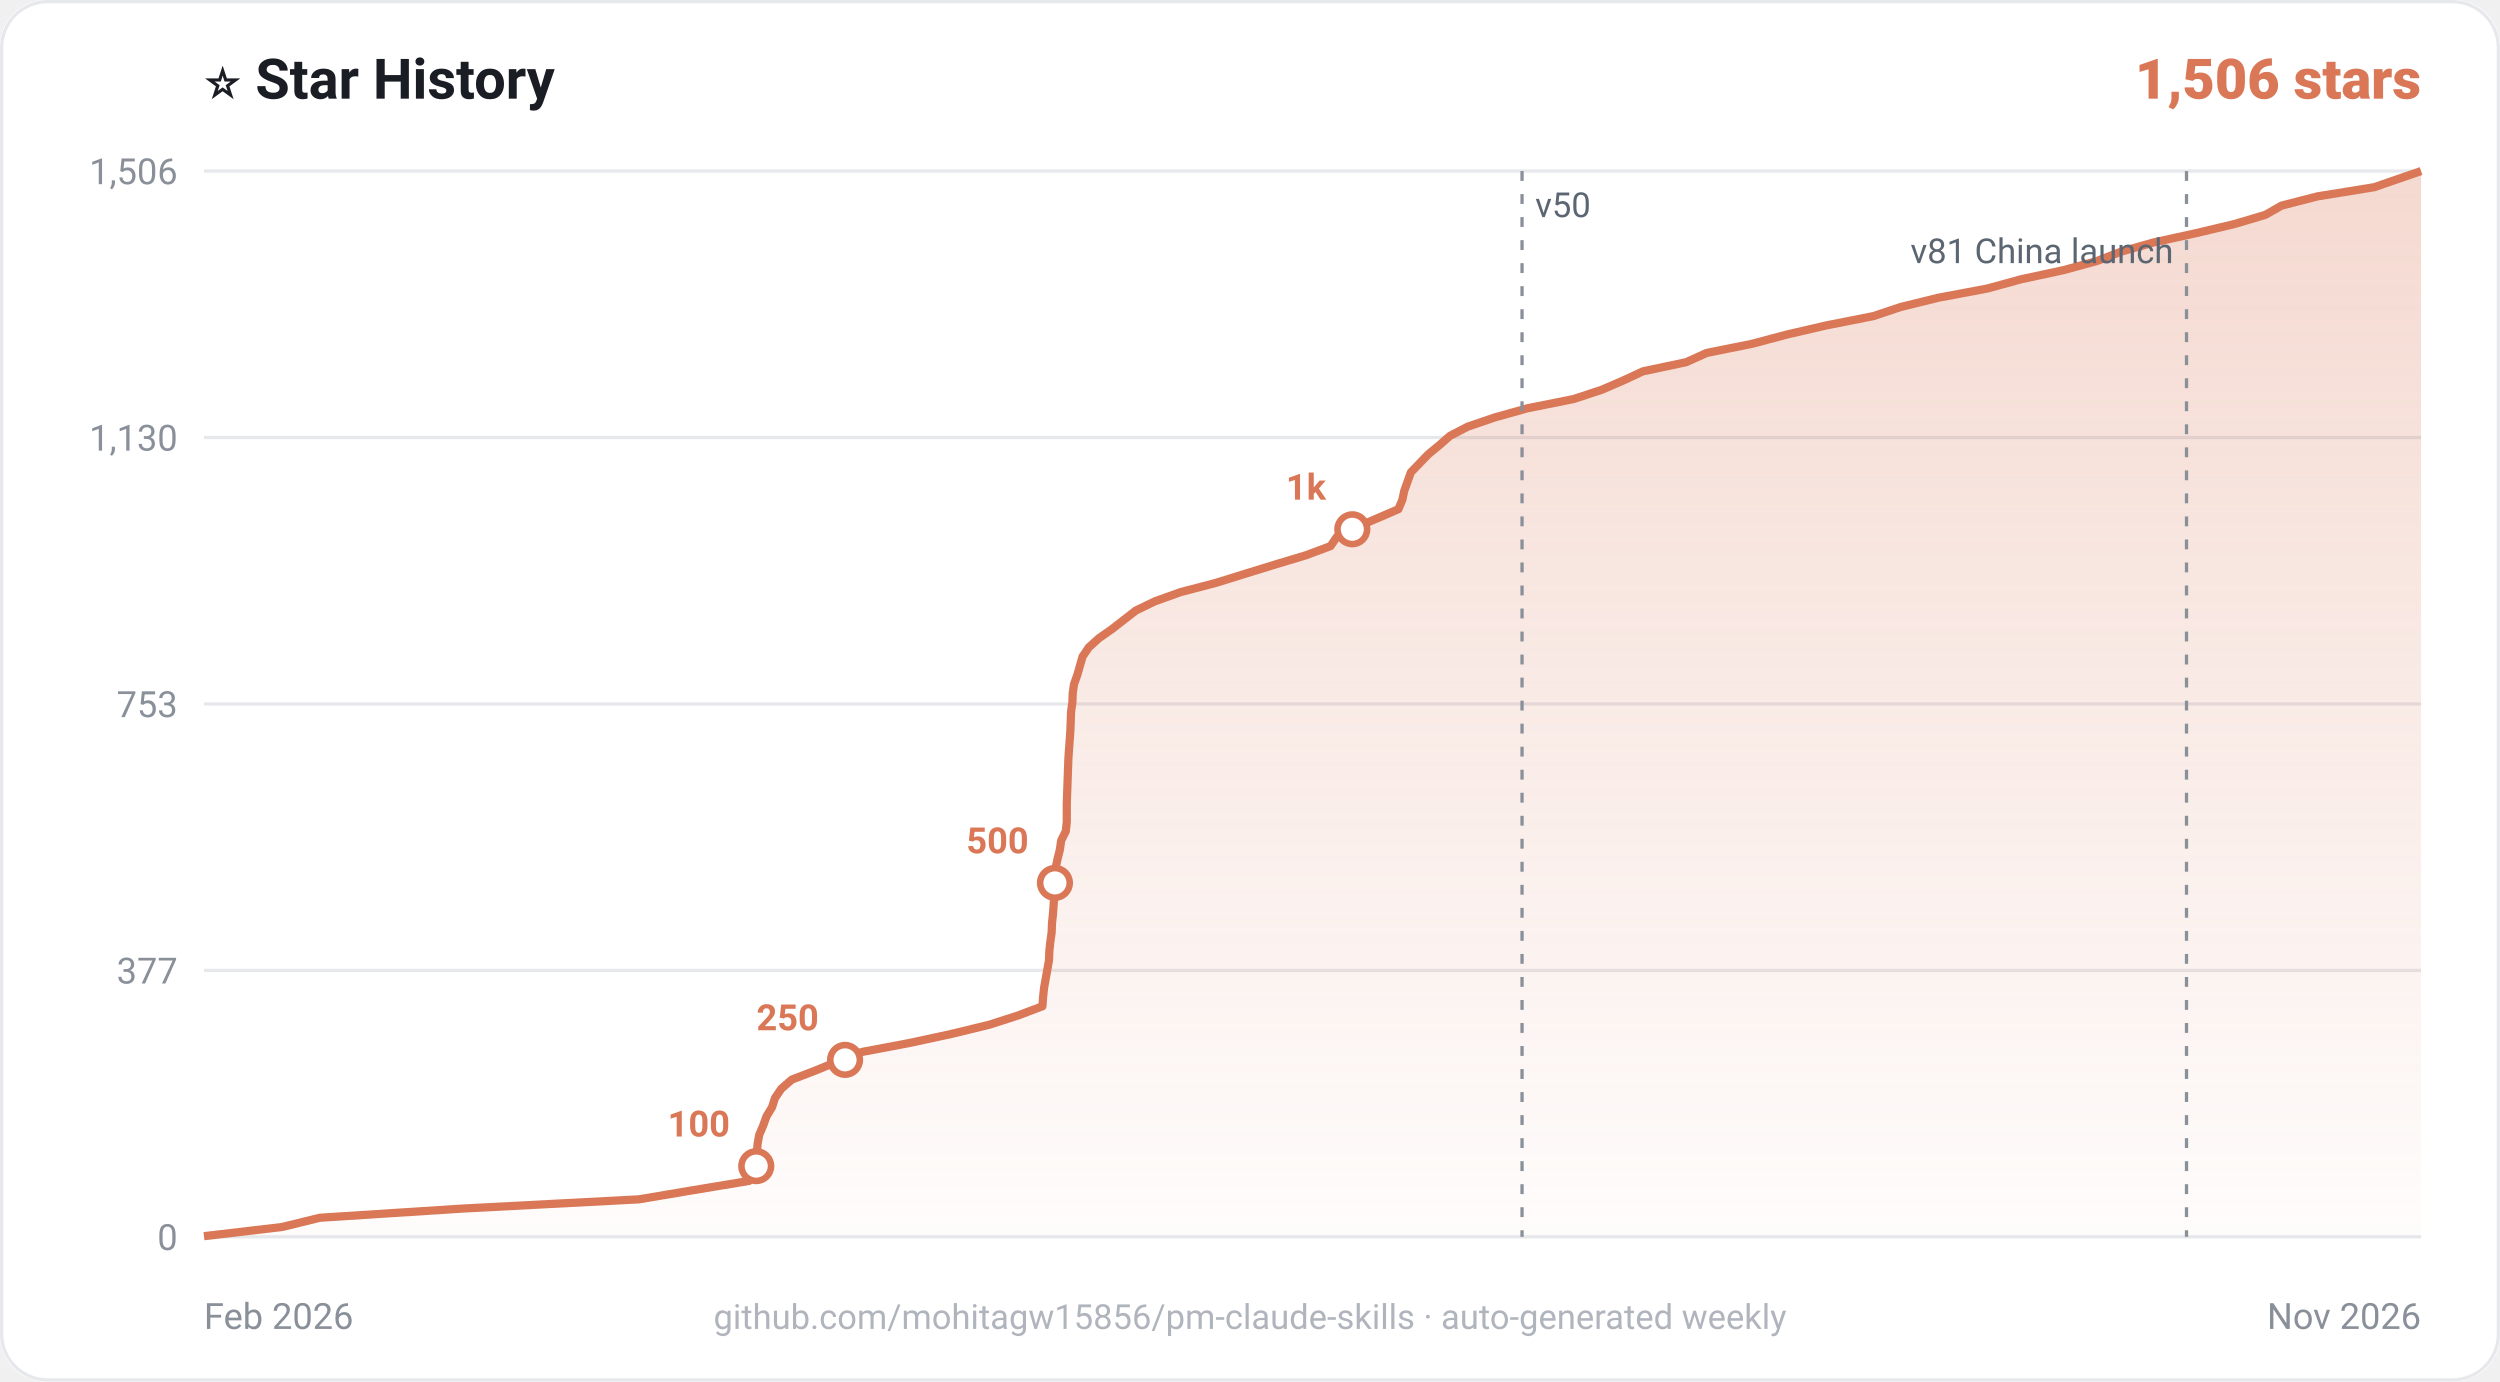
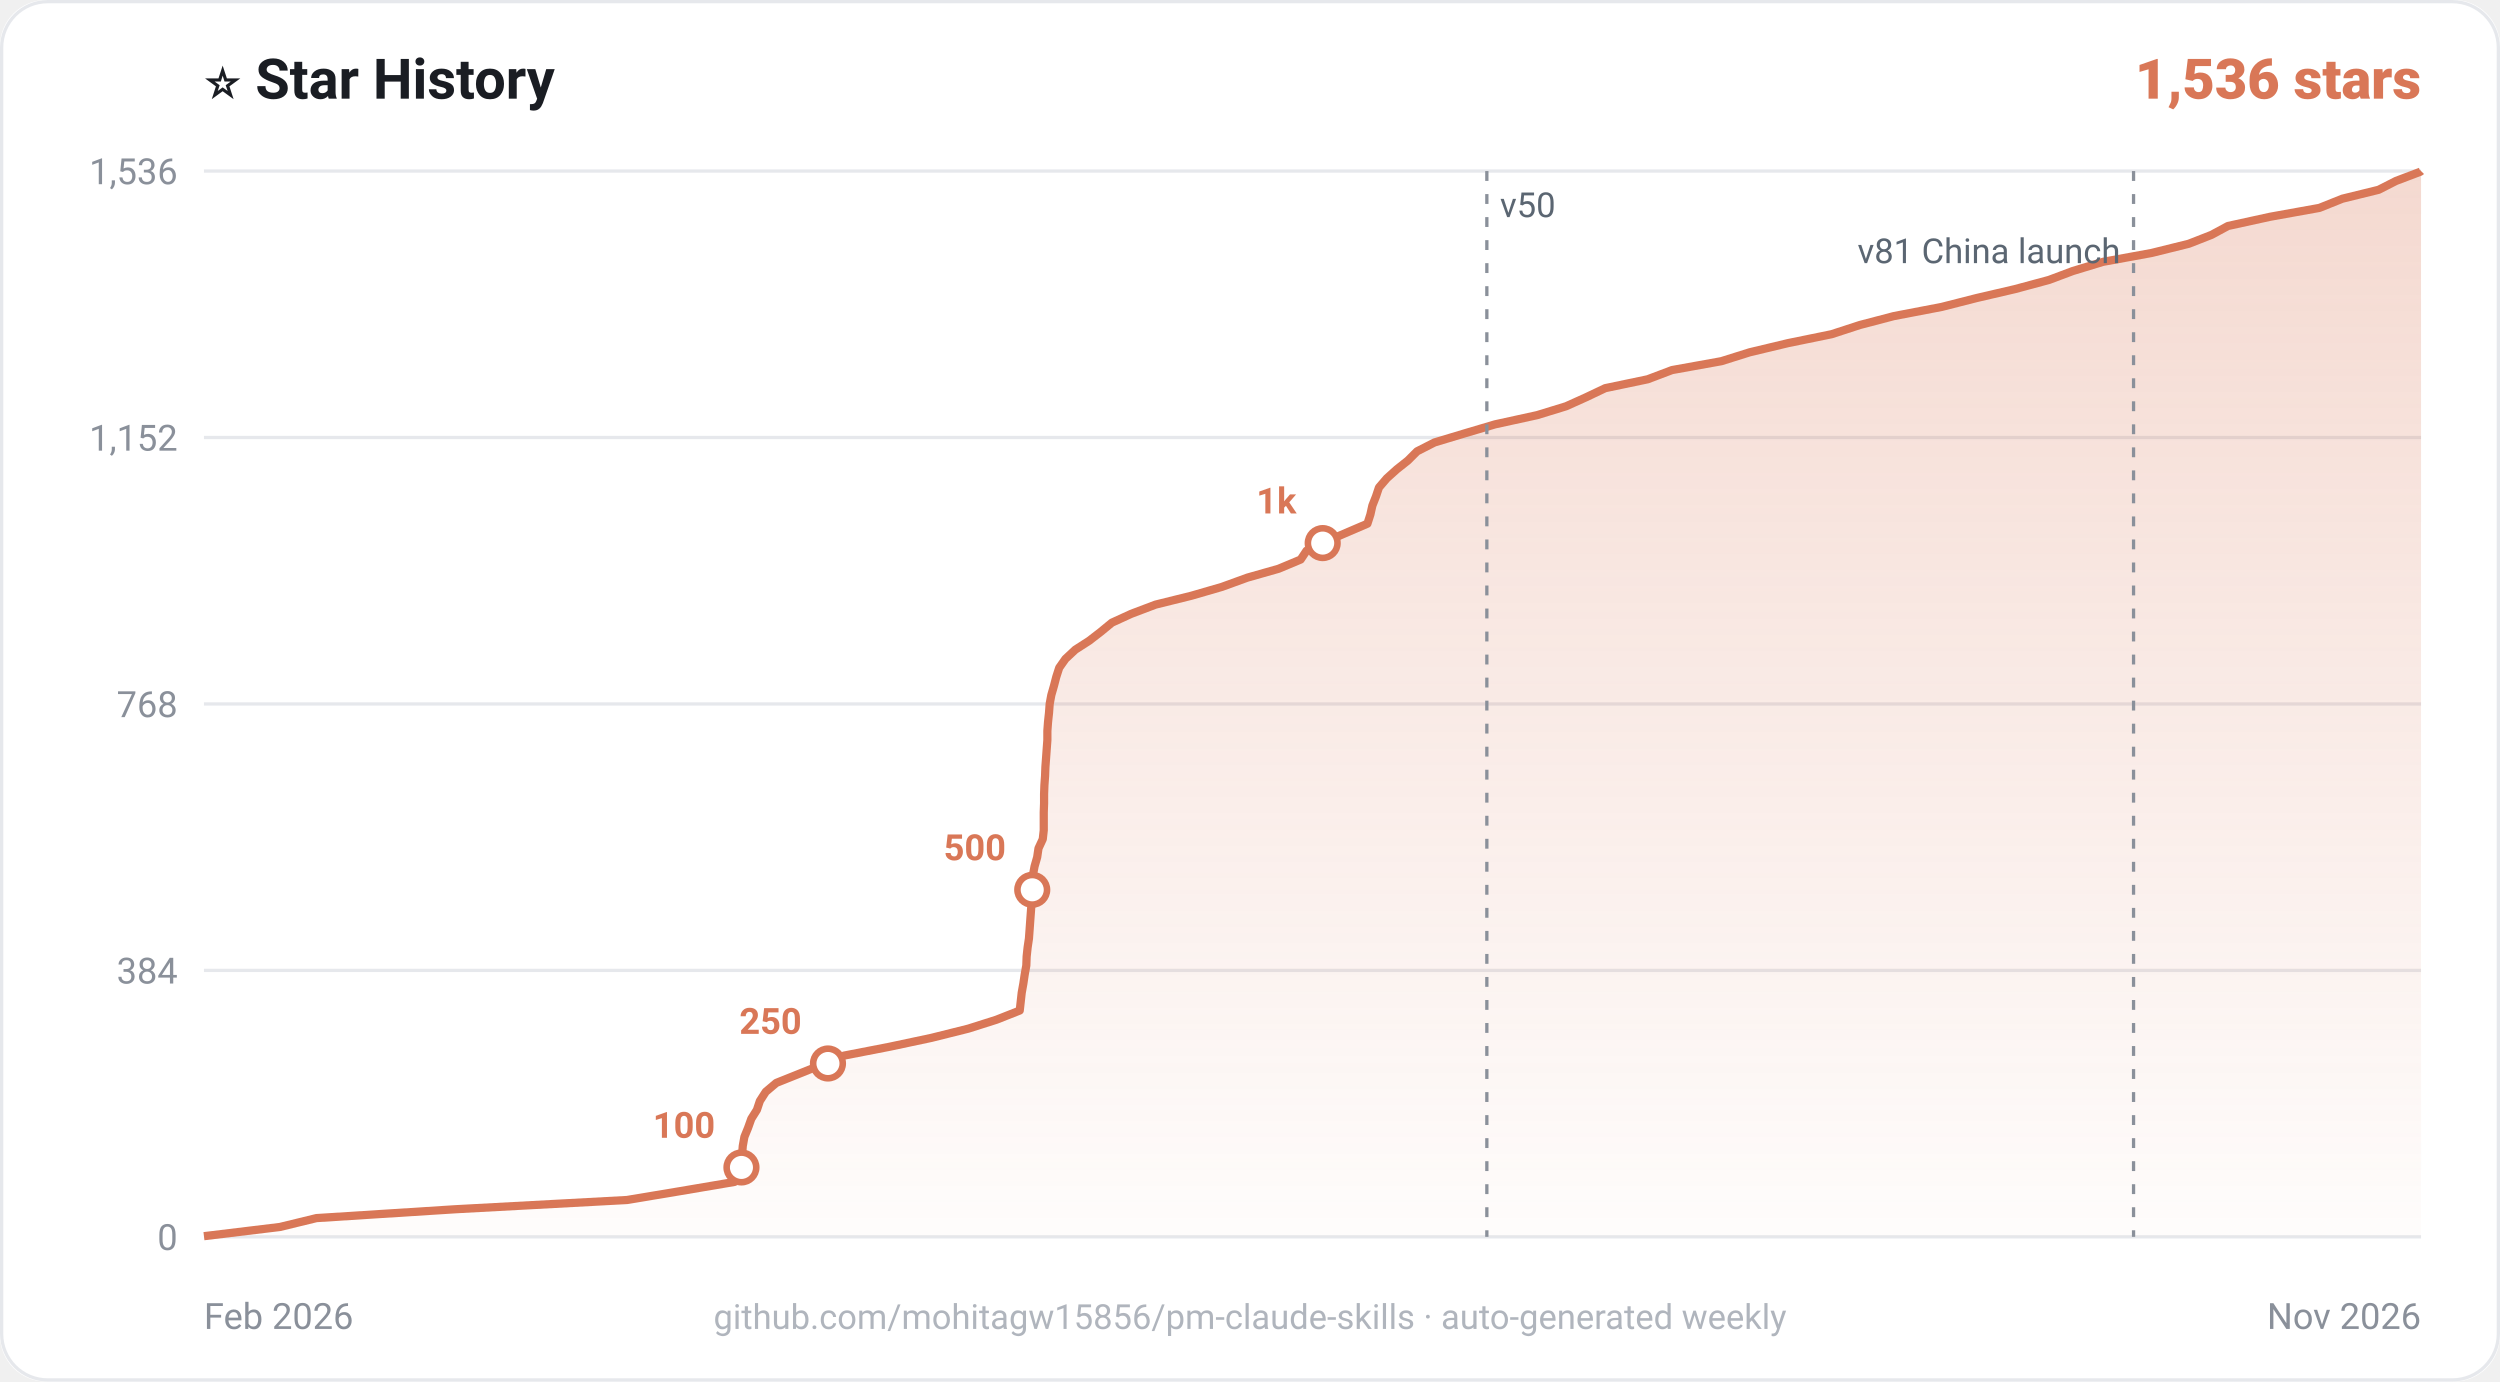
<svg xmlns="http://www.w3.org/2000/svg" viewBox="0 0 760 420" width="760" height="420" font-family="-apple-system,Segoe UI,Roboto,Helvetica,Arial,sans-serif">
  <rect width="760" height="420" rx="14" fill="#ffffff" />
  <rect x="0.5" y="0.5" width="759" height="419" rx="14" fill="none" stroke="#e6e8ec" />
  <text x="62" y="30" font-size="17" font-weight="700" fill="#1a1d23">⭐ Star History</text>
-   <text x="736" y="30" text-anchor="end" font-size="17" font-weight="800" fill="#d97757">1,506 stars</text>
+   <text x="736" y="30" text-anchor="end" font-size="17" font-weight="800" fill="#d97757">1,536 stars</text>
  <line x1="62" y1="376.0" x2="736" y2="376.0" stroke="#e6e8ec" stroke-width="1" />
  <line x1="62" y1="295.0" x2="736" y2="295.0" stroke="#e6e8ec" stroke-width="1" />
  <line x1="62" y1="214.0" x2="736" y2="214.0" stroke="#e6e8ec" stroke-width="1" />
  <line x1="62" y1="133.0" x2="736" y2="133.0" stroke="#e6e8ec" stroke-width="1" />
  <line x1="62" y1="52.0" x2="736" y2="52.0" stroke="#e6e8ec" stroke-width="1" />
  <defs>
    <linearGradient id="g" x1="0" y1="0" x2="0" y2="1">
      <stop offset="0" stop-color="#d97757" stop-opacity="0.28" />
      <stop offset="1" stop-color="#d97757" stop-opacity="0.02" />
    </linearGradient>
  </defs>
-   <path d="M62.0,375.8L85.8,373.0L97.2,370.2L140.7,367.4L194.2,364.6L210.8,361.8L227.7,359.0L229.9,356.2L229.9,353.4L230.1,350.6L230.3,347.8L230.8,345.0L232.0,342.2L233.0,339.4L234.7,336.6L235.6,333.8L237.5,331.0L240.7,328.2L248.0,325.4L254.8,322.6L262.0,319.8L276.3,317.1L289.3,314.3L300.8,311.5L309.5,308.7L316.9,305.9L317.1,303.1L317.4,300.3L317.9,297.5L318.4,294.7L318.9,291.9L319.0,289.1L319.3,286.3L319.7,283.5L319.8,280.7L320.1,277.9L320.3,275.1L320.5,272.3L320.7,269.5L320.8,266.7L320.9,263.9L321.5,261.1L322.2,258.3L322.6,255.5L324.0,252.7L324.3,249.9L324.3,247.1L324.3,244.3L324.4,241.5L324.5,238.7L324.6,235.9L324.7,233.1L324.8,230.4L325.0,227.6L325.2,224.8L325.4,222.0L325.5,219.2L325.6,216.4L326.0,213.6L326.1,210.8L326.5,208.0L327.5,205.2L328.3,202.4L329.1,199.6L331.0,196.8L334.1,194.0L338.1,191.2L341.7,188.4L345.3,185.6L351.1,182.8L358.9,180.0L369.6,177.2L378.6,174.4L387.7,171.6L397.0,168.8L404.5,166.0L406.4,163.2L412.0,160.4L418.6,157.6L425.1,154.8L426.3,152.0L426.9,149.2L427.9,146.4L428.9,143.6L431.5,140.9L434.2,138.1L437.6,135.3L440.8,132.5L446.2,129.7L454.4,126.9L464.4,124.1L478.4,121.3L486.9,118.5L493.4,115.7L499.4,112.9L512.6,110.1L518.8,107.3L532.7,104.5L543.2,101.7L555.3,98.9L569.5,96.1L577.9,93.3L589.3,90.5L604.2,87.7L614.4,84.9L627.4,82.1L637.6,79.3L644.8,76.5L654.7,73.7L667.5,70.9L679.3,68.1L688.7,65.3L693.6,62.5L704.5,59.7L721.8,56.9L729.6,54.2L736.0,52.0L736.0,376.0L62,376.0Z" fill="url(#g)" />
-   <path d="M62.0,375.8L85.8,373.0L97.2,370.2L140.7,367.4L194.2,364.6L210.8,361.8L227.7,359.0L229.9,356.2L229.9,353.4L230.1,350.6L230.3,347.8L230.8,345.0L232.0,342.2L233.0,339.4L234.7,336.6L235.6,333.8L237.5,331.0L240.7,328.2L248.0,325.4L254.8,322.6L262.0,319.8L276.3,317.1L289.3,314.3L300.8,311.5L309.5,308.7L316.9,305.9L317.1,303.1L317.4,300.3L317.9,297.5L318.4,294.7L318.9,291.9L319.0,289.1L319.3,286.3L319.7,283.5L319.8,280.7L320.1,277.9L320.3,275.1L320.5,272.3L320.7,269.5L320.8,266.7L320.9,263.9L321.5,261.1L322.2,258.3L322.6,255.5L324.0,252.7L324.3,249.9L324.3,247.1L324.3,244.3L324.4,241.5L324.5,238.7L324.6,235.9L324.7,233.1L324.8,230.4L325.0,227.6L325.2,224.8L325.4,222.0L325.5,219.2L325.6,216.4L326.0,213.6L326.1,210.8L326.5,208.0L327.5,205.2L328.3,202.4L329.1,199.6L331.0,196.8L334.1,194.0L338.1,191.2L341.7,188.4L345.3,185.6L351.1,182.8L358.9,180.0L369.6,177.2L378.6,174.4L387.7,171.6L397.0,168.8L404.5,166.0L406.4,163.2L412.0,160.4L418.6,157.6L425.1,154.8L426.3,152.0L426.9,149.2L427.9,146.4L428.9,143.6L431.5,140.9L434.2,138.1L437.6,135.3L440.8,132.5L446.2,129.7L454.4,126.9L464.4,124.1L478.4,121.3L486.9,118.5L493.4,115.7L499.4,112.9L512.6,110.1L518.8,107.3L532.7,104.5L543.2,101.7L555.3,98.9L569.5,96.1L577.9,93.3L589.3,90.5L604.2,87.7L614.4,84.9L627.4,82.1L637.6,79.3L644.8,76.5L654.7,73.7L667.5,70.9L679.3,68.1L688.7,65.3L693.6,62.5L704.5,59.7L721.8,56.9L729.6,54.2L736.0,52.0" fill="none" stroke="#d97757" stroke-width="2.5" stroke-linejoin="round" />
-   <circle cx="229.9" cy="354.5" r="4.5" fill="#ffffff" stroke="#d97757" stroke-width="2" />
-   <text x="221.9" y="345.5" text-anchor="end" font-size="11" font-weight="700" fill="#d97757">100</text>
-   <circle cx="256.9" cy="322.2" r="4.5" fill="#ffffff" stroke="#d97757" stroke-width="2" />
-   <text x="248.9" y="313.2" text-anchor="end" font-size="11" font-weight="700" fill="#d97757">250</text>
-   <circle cx="320.7" cy="268.4" r="4.5" fill="#ffffff" stroke="#d97757" stroke-width="2" />
-   <text x="312.7" y="259.4" text-anchor="end" font-size="11" font-weight="700" fill="#d97757">500</text>
-   <circle cx="411.1" cy="160.9" r="4.5" fill="#ffffff" stroke="#d97757" stroke-width="2" />
-   <text x="403.1" y="151.9" text-anchor="end" font-size="11" font-weight="700" fill="#d97757">1k</text>
-   <line x1="462.7" y1="52" x2="462.7" y2="376" stroke="#8a909a" stroke-width="1" stroke-dasharray="3 4" />
-   <text x="466.7" y="66" text-anchor="start" font-size="10.5" fill="#5b6672">v50</text>
-   <line x1="664.7" y1="52" x2="664.7" y2="376" stroke="#8a909a" stroke-width="1" stroke-dasharray="3 4" />
-   <text x="660.7" y="80" text-anchor="end" font-size="10.5" fill="#5b6672">v81 China launch</text>
+   <path d="M62.0,375.8L85.1,373.0L96.2,370.3L138.6,367.6L190.6,364.8L206.8,362.1L223.3,359.3L225.4,356.6L225.5,353.9L225.6,351.1L225.8,348.4L226.3,345.6L227.4,342.9L228.4,340.1L230.1,337.4L231.0,334.7L232.8,331.9L236.0,329.2L243.0,326.4L249.7,323.7L256.6,320.9L270.5,318.2L283.2,315.5L294.4,312.7L302.9,310.0L310.0,307.2L310.3,304.5L310.6,301.8L311.1,299.0L311.5,296.3L312.0,293.5L312.1,290.8L312.4,288.0L312.8,285.3L313.0,282.6L313.2,279.8L313.4,277.1L313.6,274.3L313.7,271.6L313.9,268.8L314.0,266.1L314.5,263.4L315.3,260.6L315.7,257.9L317.0,255.1L317.3,252.4L317.3,249.6L317.3,246.9L317.4,244.2L317.4,241.4L317.5,238.7L317.7,235.9L317.8,233.2L318.0,230.5L318.2,227.7L318.4,225.0L318.4,222.2L318.6,219.5L318.9,216.7L319.1,214.0L319.6,211.3L320.4,208.5L321.1,205.8L322.0,203.0L323.9,200.3L326.9,197.5L331.1,194.8L334.6,192.1L338.0,189.3L343.9,186.6L351.3,183.8L362.2,181.1L371.5,178.4L379.2,175.6L388.7,172.9L395.4,170.1L397.2,167.4L403.1,164.6L409.4,161.9L415.7,159.2L416.6,156.4L417.2,153.7L418.3,150.9L419.2,148.2L421.6,145.4L424.6,142.7L428.0,140.0L430.8,137.2L436.1,134.5L445.4,131.7L454.5,129.0L467.3,126.2L476.1,123.5L482.1,120.8L488.0,118.0L500.9,115.3L508.3,112.5L523.3,109.8L531.9,107.1L543.6,104.3L556.8,101.6L565.4,98.8L575.7,96.1L590.3,93.3L600.9,90.6L612.5,87.9L622.9,85.1L630.1,82.4L639.3,79.6L654.1,76.9L665.4,74.1L672.3,71.4L677.3,68.7L690.1,65.9L705.1,63.2L712.1,60.4L723.1,57.7L728.4,55.0L735.8,52.2L736.0,52.0L736.0,376.0L62,376.0Z" fill="url(#g)" />
+   <path d="M62.0,375.8L85.1,373.0L96.2,370.3L138.6,367.6L190.6,364.8L206.8,362.1L223.3,359.3L225.4,356.6L225.5,353.9L225.6,351.1L225.8,348.4L226.3,345.6L227.4,342.9L228.4,340.1L230.1,337.4L231.0,334.7L232.8,331.9L236.0,329.2L243.0,326.4L249.7,323.7L256.6,320.9L270.5,318.2L283.2,315.5L294.4,312.7L302.9,310.0L310.0,307.2L310.3,304.5L310.6,301.8L311.1,299.0L311.5,296.3L312.0,293.5L312.1,290.8L312.4,288.0L312.8,285.3L313.0,282.6L313.2,279.8L313.4,277.1L313.6,274.3L313.7,271.6L313.9,268.8L314.0,266.1L314.5,263.4L315.3,260.6L315.7,257.9L317.0,255.1L317.3,252.4L317.3,249.6L317.3,246.9L317.4,244.2L317.4,241.4L317.5,238.7L317.7,235.9L317.8,233.2L318.0,230.5L318.2,227.7L318.4,225.0L318.4,222.2L318.6,219.5L318.9,216.7L319.1,214.0L319.6,211.3L320.4,208.5L321.1,205.8L322.0,203.0L323.9,200.3L326.9,197.5L331.1,194.8L334.6,192.1L338.0,189.3L343.9,186.6L351.3,183.8L362.2,181.1L371.5,178.4L379.2,175.6L388.7,172.9L395.4,170.1L397.2,167.4L403.1,164.6L409.4,161.9L415.7,159.2L416.6,156.4L417.2,153.7L418.3,150.9L419.2,148.2L421.6,145.4L424.6,142.7L428.0,140.0L430.8,137.2L436.1,134.5L445.4,131.7L454.5,129.0L467.3,126.2L476.1,123.5L482.1,120.8L488.0,118.0L500.9,115.3L508.3,112.5L523.3,109.8L531.9,107.1L543.6,104.3L556.8,101.6L565.4,98.8L575.7,96.1L590.3,93.3L600.9,90.6L612.5,87.9L622.9,85.1L630.1,82.4L639.3,79.6L654.1,76.9L665.4,74.1L672.3,71.4L677.3,68.7L690.1,65.9L705.1,63.2L712.1,60.4L723.1,57.7L728.4,55.0L735.8,52.2L736.0,52.0" fill="none" stroke="#d97757" stroke-width="2.5" stroke-linejoin="round" />
+   <circle cx="225.4" cy="354.9" r="4.5" fill="#ffffff" stroke="#d97757" stroke-width="2" />
+   <text x="217.4" y="345.9" text-anchor="end" font-size="11" font-weight="700" fill="#d97757">100</text>
+   <circle cx="251.7" cy="323.3" r="4.5" fill="#ffffff" stroke="#d97757" stroke-width="2" />
+   <text x="243.7" y="314.3" text-anchor="end" font-size="11" font-weight="700" fill="#d97757">250</text>
+   <circle cx="313.8" cy="270.5" r="4.5" fill="#ffffff" stroke="#d97757" stroke-width="2" />
+   <text x="305.8" y="261.5" text-anchor="end" font-size="11" font-weight="700" fill="#d97757">500</text>
+   <circle cx="402.1" cy="165.1" r="4.5" fill="#ffffff" stroke="#d97757" stroke-width="2" />
+   <text x="394.1" y="156.1" text-anchor="end" font-size="11" font-weight="700" fill="#d97757">1k</text>
+   <line x1="452.0" y1="52" x2="452.0" y2="376" stroke="#8a909a" stroke-width="1" stroke-dasharray="3 4" />
+   <text x="456" y="66" text-anchor="start" font-size="10.5" fill="#5b6672">v50</text>
+   <line x1="648.6" y1="52" x2="648.6" y2="376" stroke="#8a909a" stroke-width="1" stroke-dasharray="3 4" />
+   <text x="644.6" y="80" text-anchor="end" font-size="10.5" fill="#5b6672">v81 China launch</text>
  <text x="54" y="380.0" text-anchor="end" font-size="11" fill="#8a909a">0</text>
-   <text x="54" y="299.0" text-anchor="end" font-size="11" fill="#8a909a">377</text>
-   <text x="54" y="218.0" text-anchor="end" font-size="11" fill="#8a909a">753</text>
-   <text x="54" y="137.0" text-anchor="end" font-size="11" fill="#8a909a">1,130</text>
-   <text x="54" y="56.0" text-anchor="end" font-size="11" fill="#8a909a">1,506</text>
+   <text x="54" y="299.0" text-anchor="end" font-size="11" fill="#8a909a">384</text>
+   <text x="54" y="218.0" text-anchor="end" font-size="11" fill="#8a909a">768</text>
+   <text x="54" y="137.0" text-anchor="end" font-size="11" fill="#8a909a">1,152</text>
+   <text x="54" y="56.0" text-anchor="end" font-size="11" fill="#8a909a">1,536</text>
  <text x="62" y="404" font-size="11" fill="#8a909a">Feb 2026</text>
  <text x="736" y="404" text-anchor="end" font-size="11" fill="#8a909a">Nov 2026</text>
  <text x="380" y="404" text-anchor="middle" font-size="10.5" fill="#b0b5bd">github.com/mohitagw15856/pm-claude-skills · auto-generated weekly</text>
</svg>
